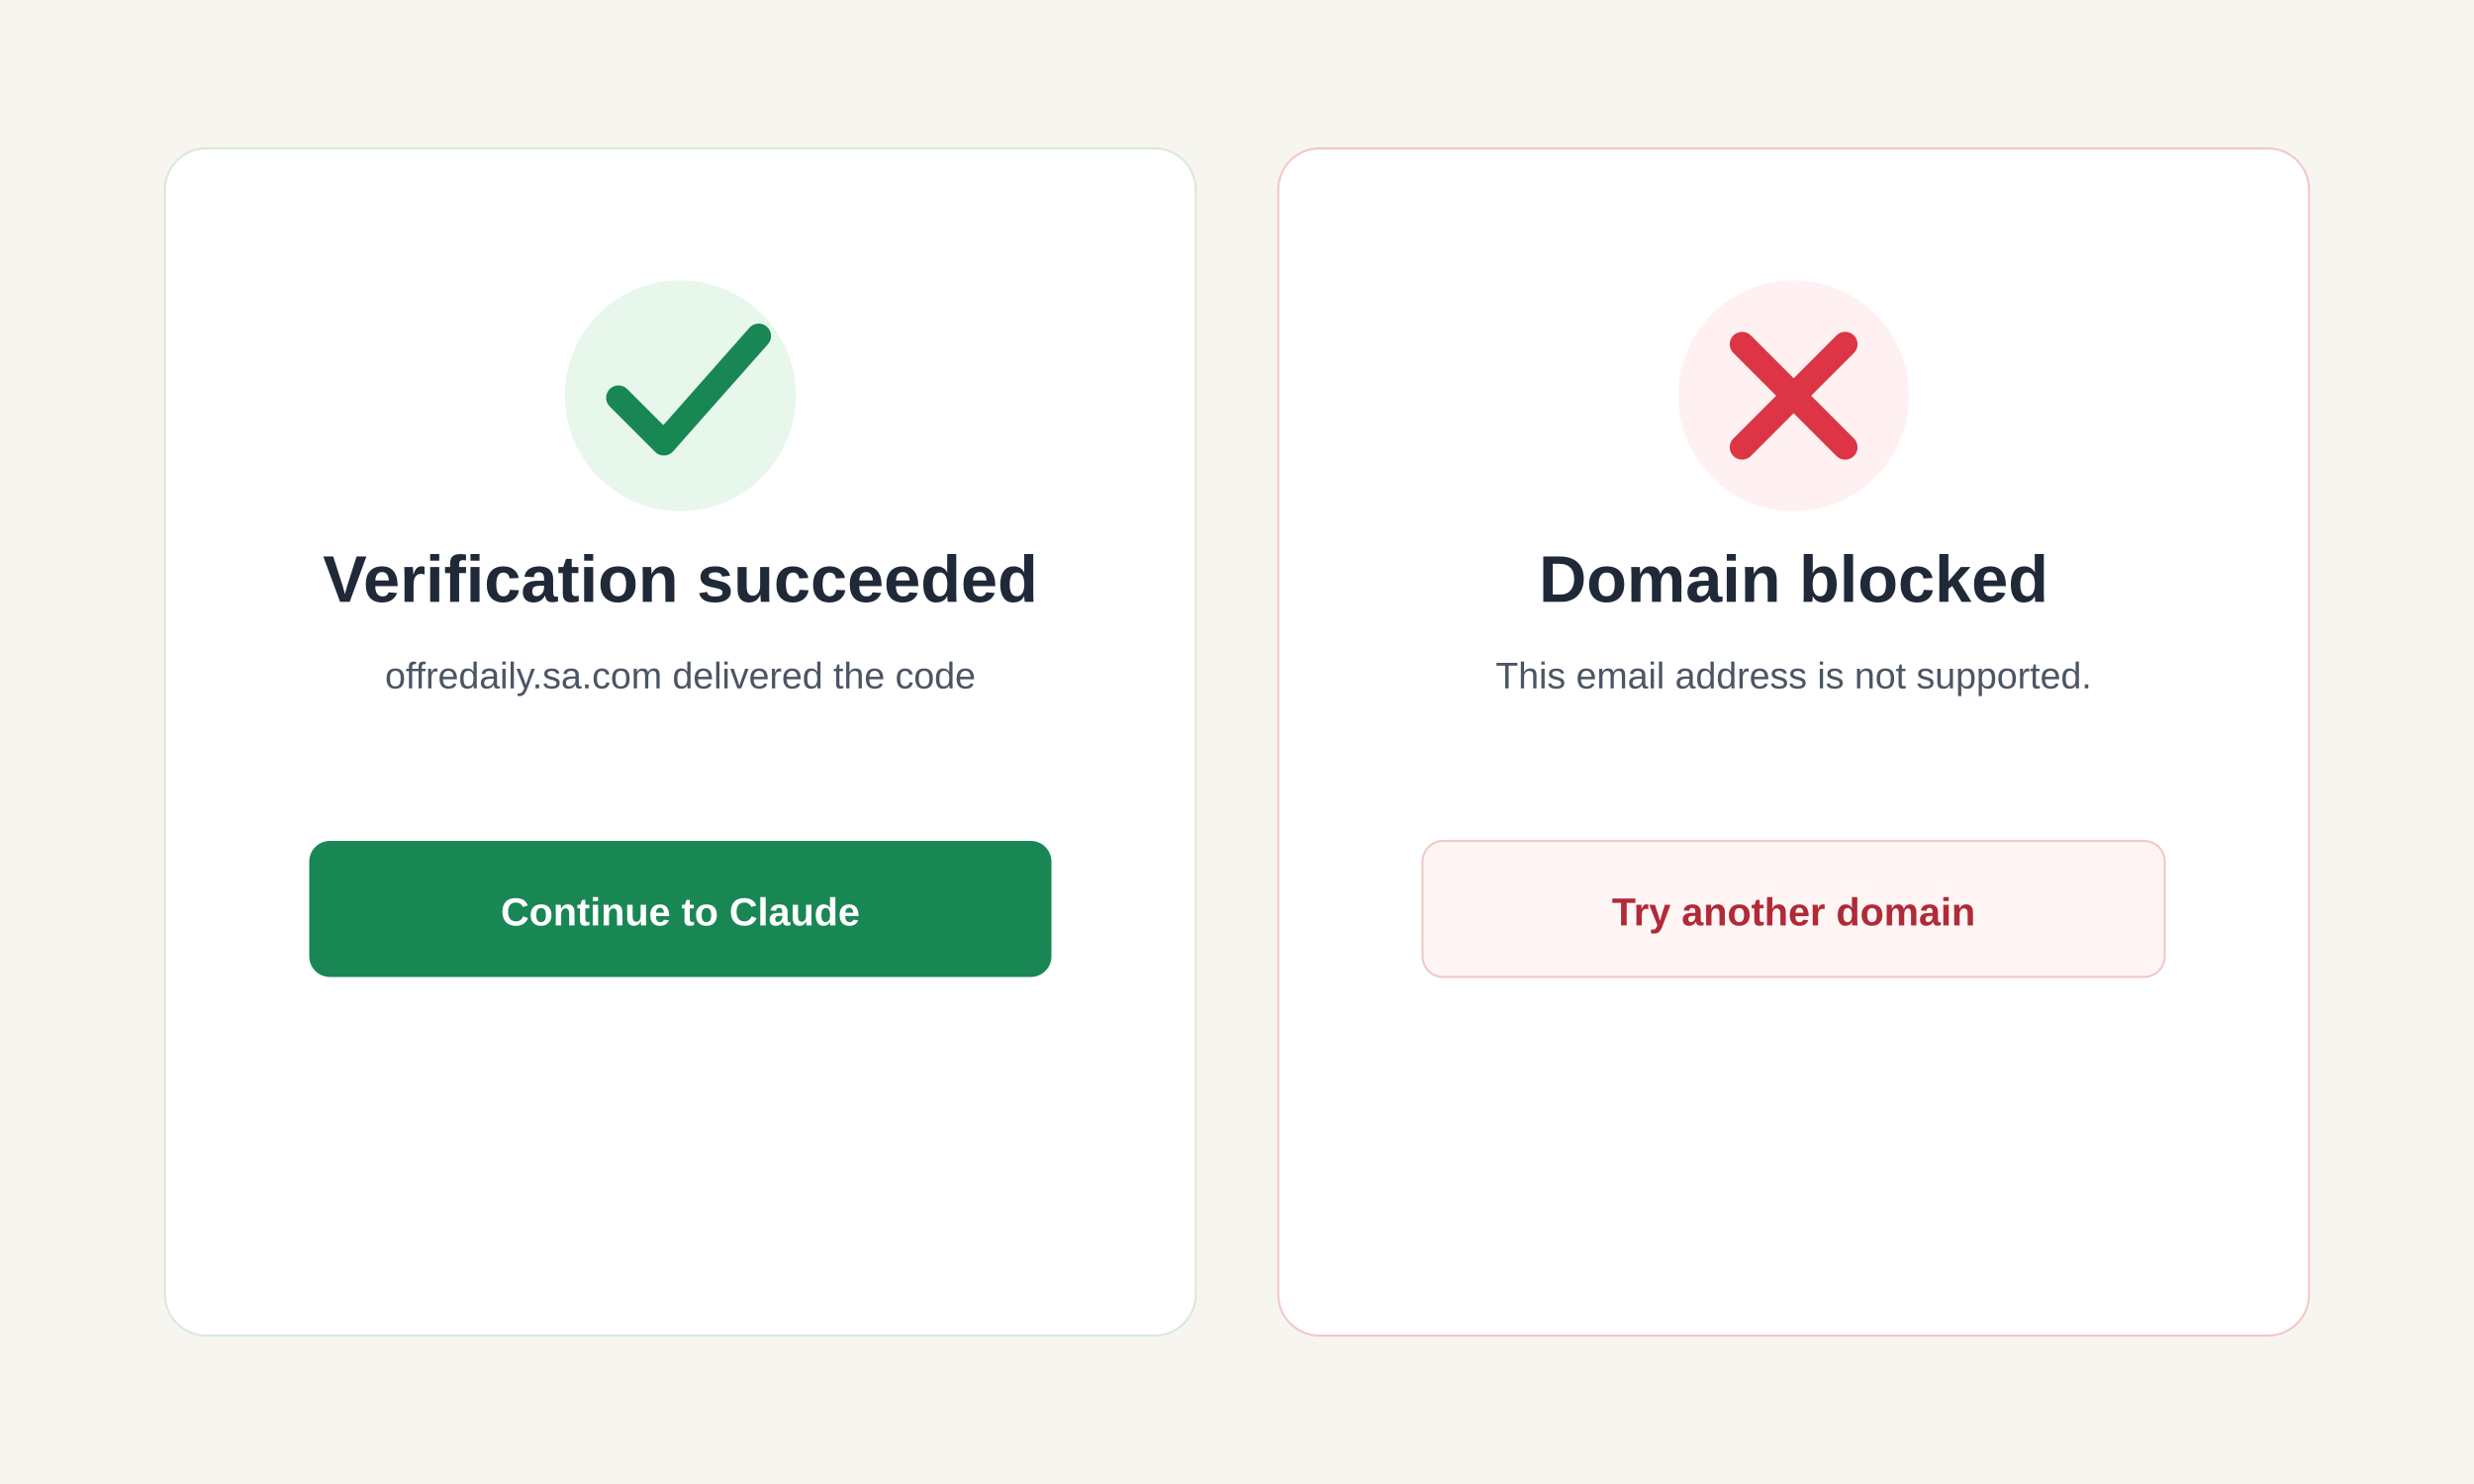
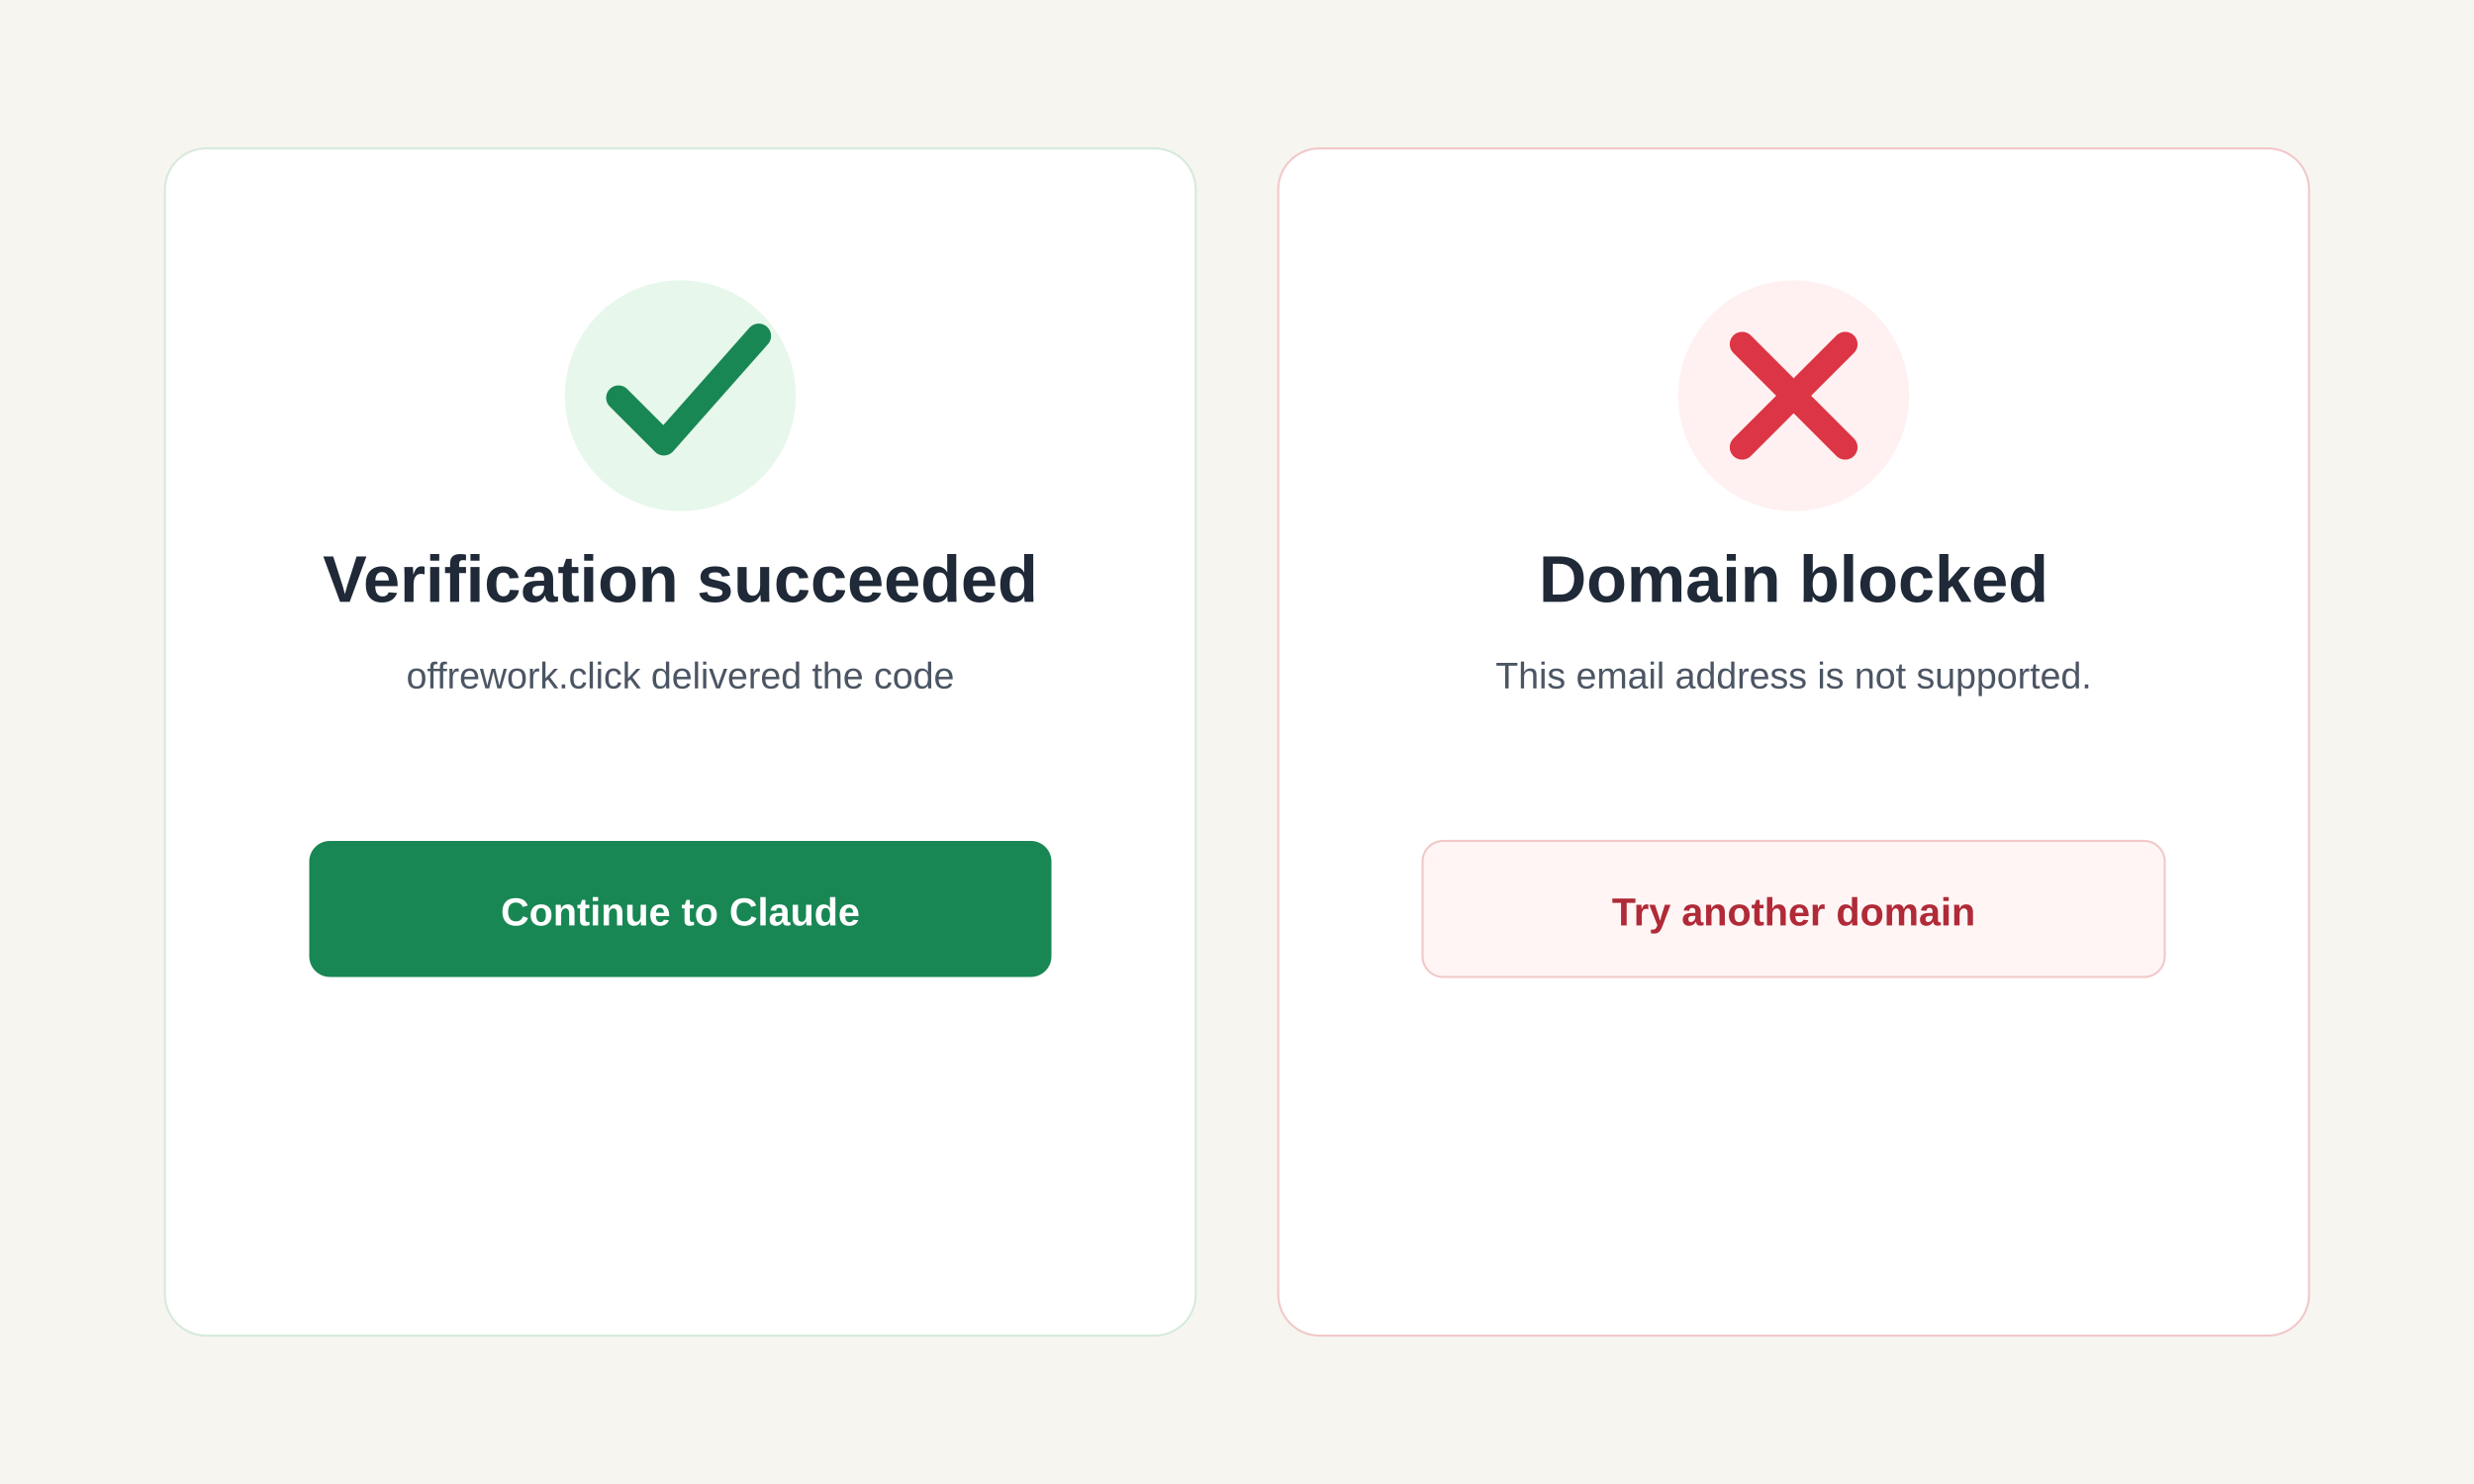
<svg xmlns="http://www.w3.org/2000/svg" width="1200" height="720" viewBox="0 0 1200 720" role="img" aria-labelledby="title desc">
  <rect width="1200" height="720" fill="#f7f5f0" />
  <rect x="80" y="72" width="500" height="576" rx="20" fill="#ffffff" stroke="#d6eadb" />
  <circle cx="330" cy="192" r="56" fill="#e7f7eb" />
  <path d="M300 193l22 22 46-52" fill="none" stroke="#198754" stroke-width="12" stroke-linecap="round" stroke-linejoin="round" />
  <text x="330" y="292" text-anchor="middle" font-family="Arial, sans-serif" font-size="32" font-weight="700" fill="#1f2937">Verification succeeded</text>
-   <text x="330" y="334" text-anchor="middle" font-family="Arial, sans-serif" font-size="18" fill="#4b5563">offredaily.sa.com delivered the code</text>
+   <text x="330" y="334" text-anchor="middle" font-family="Arial, sans-serif" font-size="18" fill="#4b5563">offrework.click delivered the code</text>
  <rect x="150" y="408" width="360" height="66" rx="10" fill="#198754" />
  <text x="330" y="449" text-anchor="middle" font-family="Arial, sans-serif" font-size="19" font-weight="700" fill="#ffffff">Continue to Claude</text>
  <rect x="620" y="72" width="500" height="576" rx="20" fill="#ffffff" stroke="#f1c8c8" />
  <circle cx="870" cy="192" r="56" fill="#fff1f1" />
  <path d="M845 167l50 50M895 167l-50 50" fill="none" stroke="#dc3545" stroke-width="12" stroke-linecap="round" />
  <text x="870" y="292" text-anchor="middle" font-family="Arial, sans-serif" font-size="32" font-weight="700" fill="#1f2937">Domain blocked</text>
  <text x="870" y="334" text-anchor="middle" font-family="Arial, sans-serif" font-size="18" fill="#4b5563">This email address is not supported.</text>
  <rect x="690" y="408" width="360" height="66" rx="10" fill="#fff5f5" stroke="#f1c8c8" />
  <text x="870" y="449" text-anchor="middle" font-family="Arial, sans-serif" font-size="19" font-weight="700" fill="#b02a37">Try another domain</text>
</svg>
